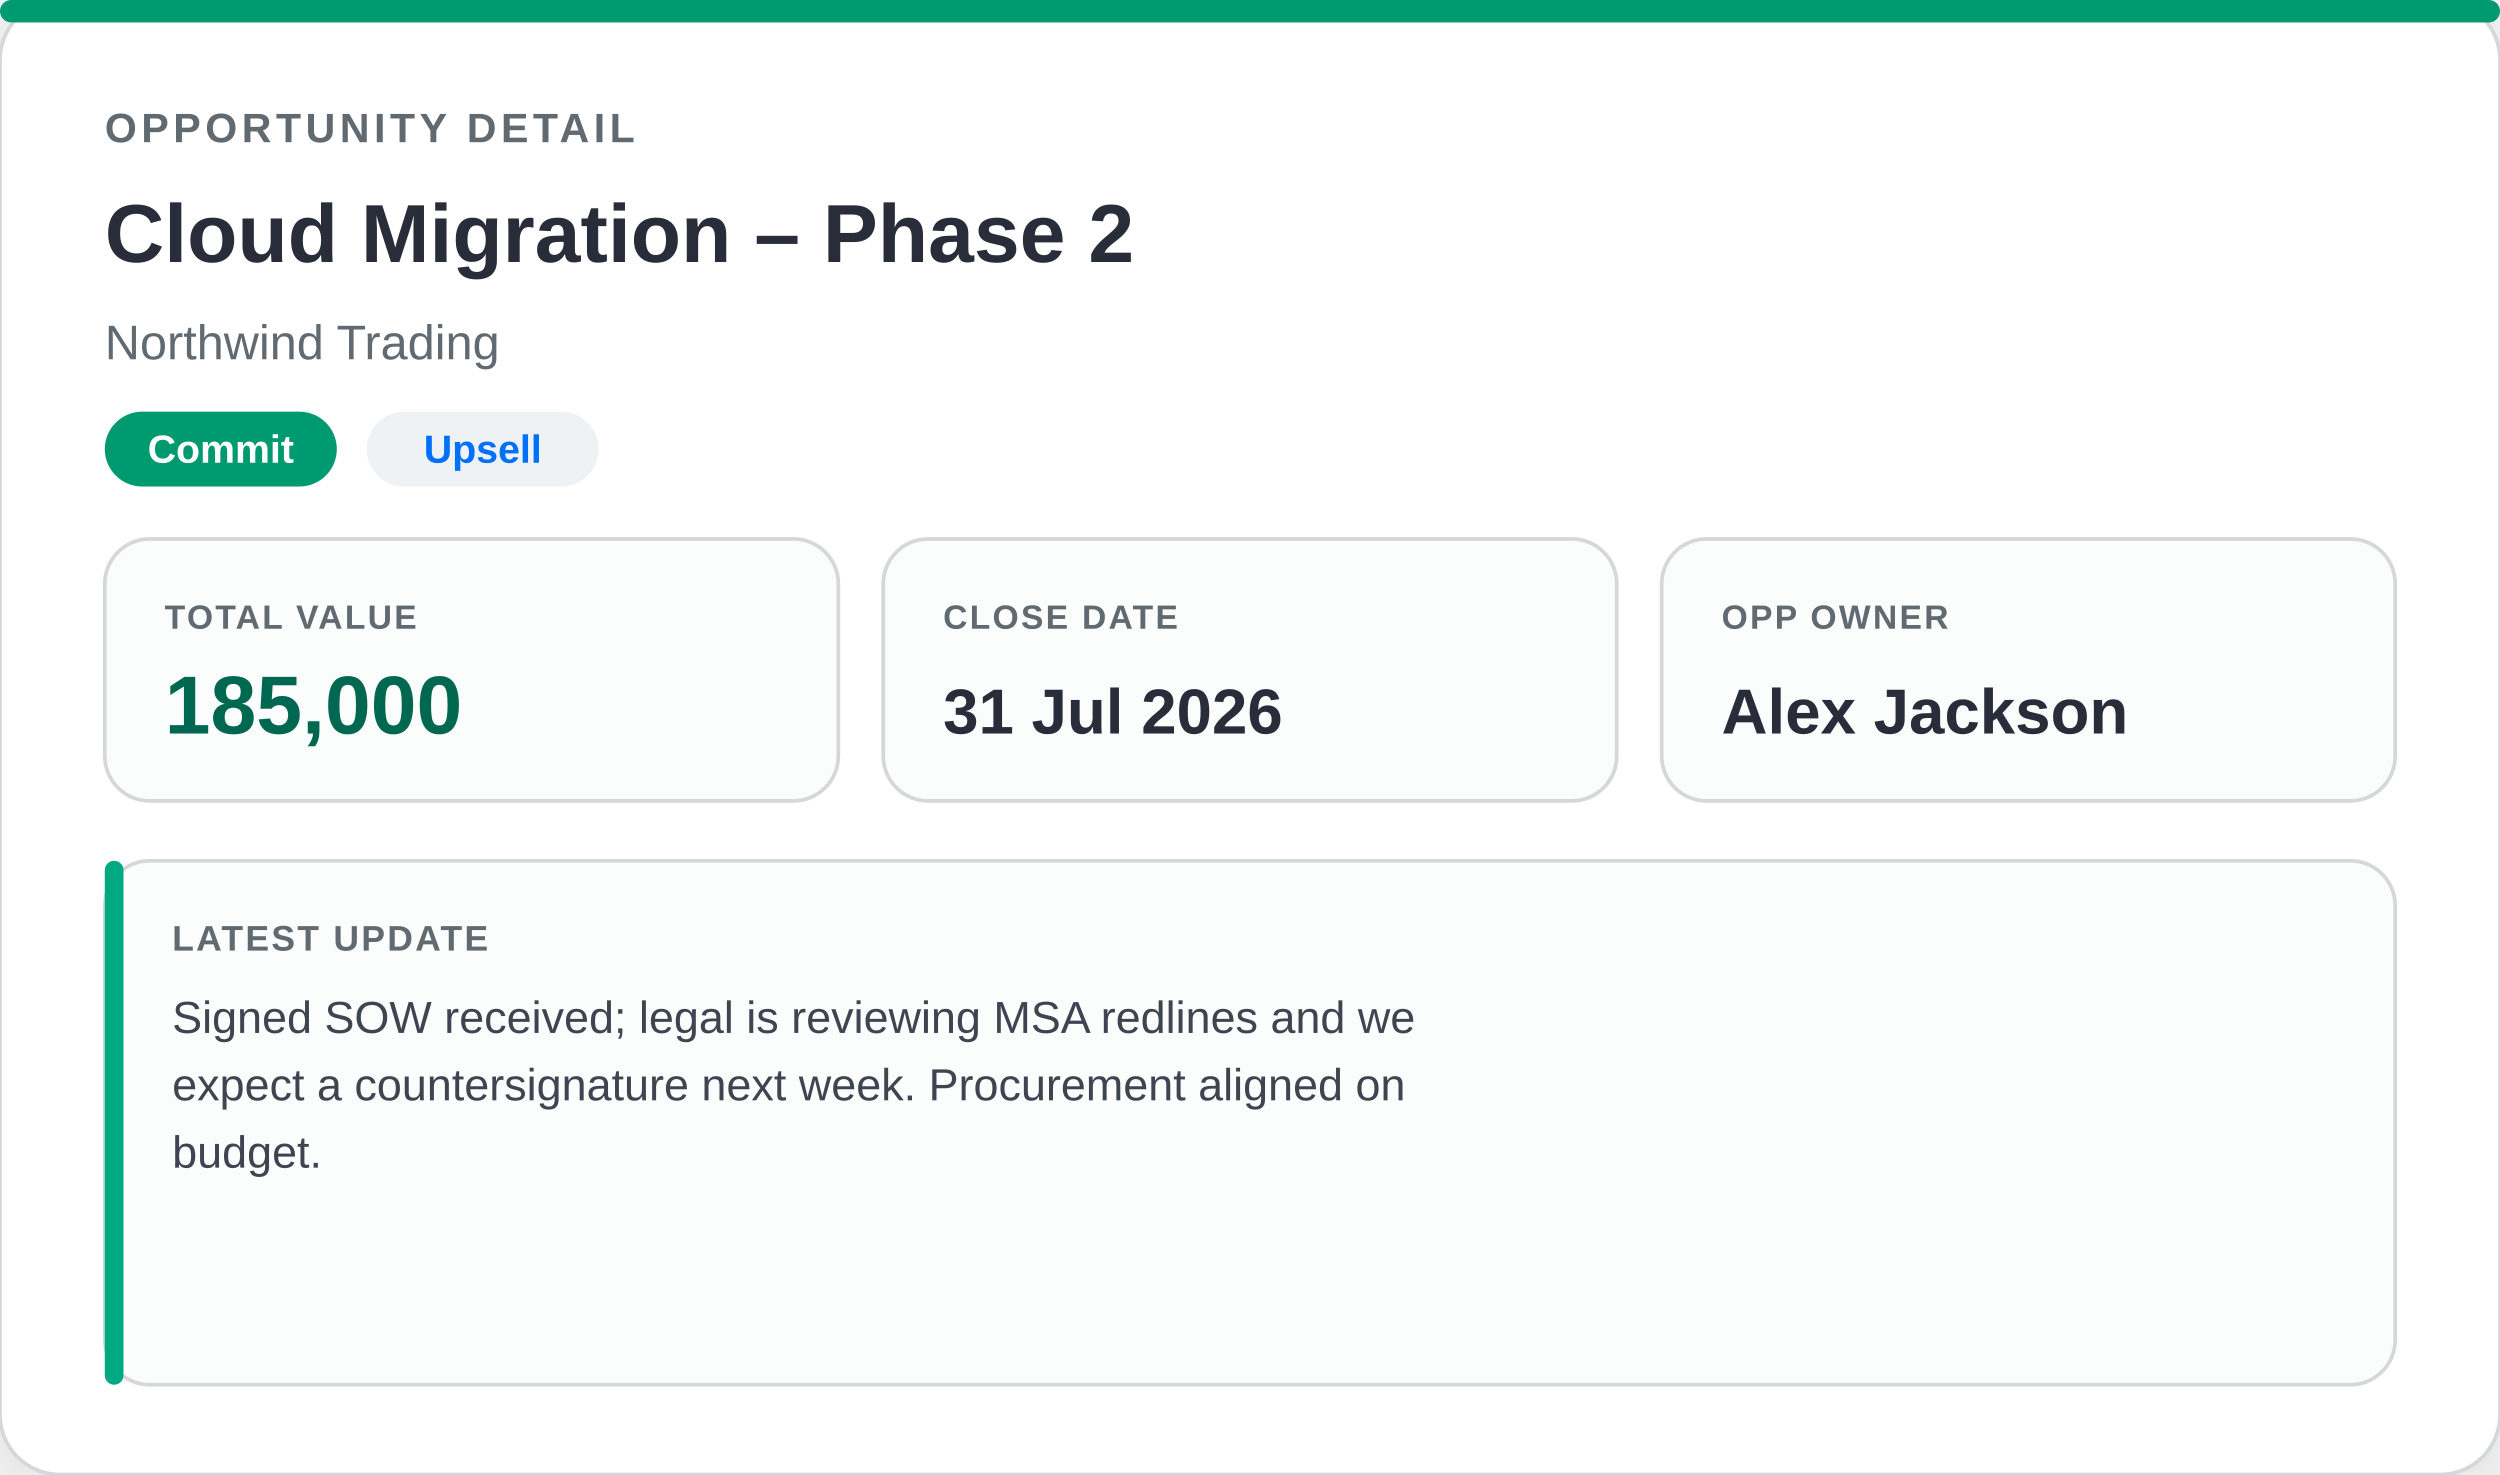
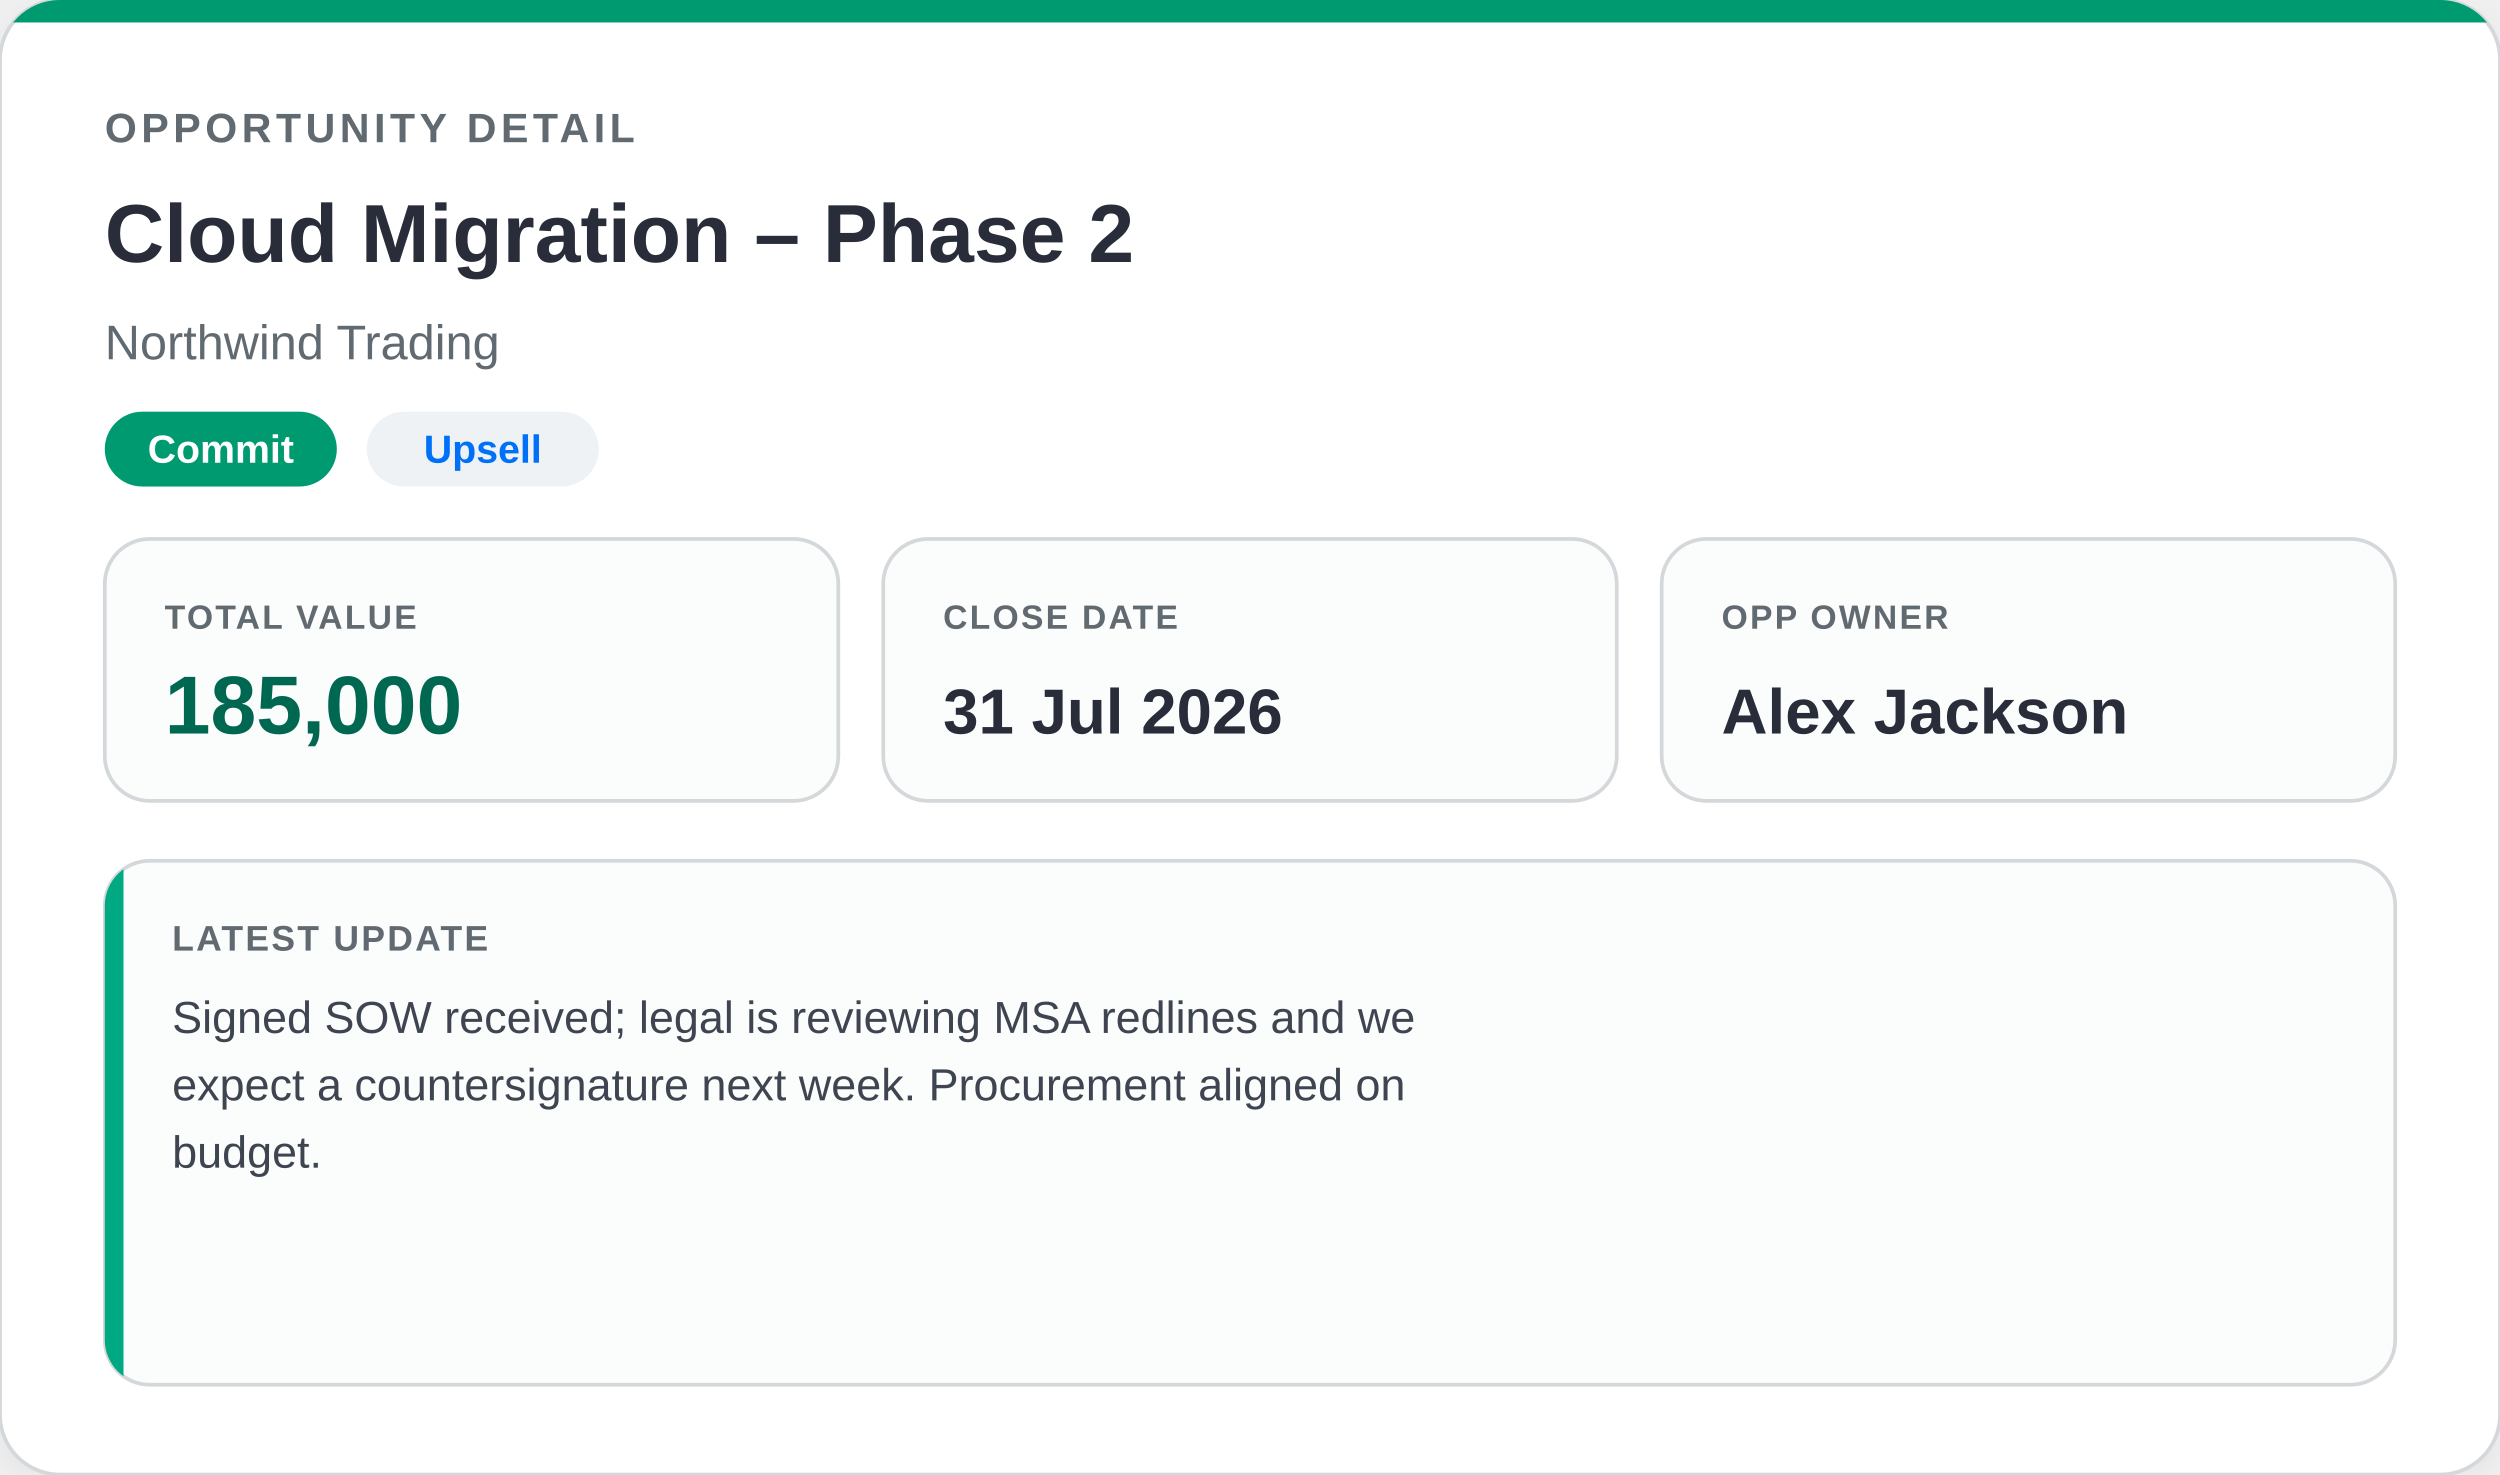
<svg xmlns="http://www.w3.org/2000/svg" viewBox="0 0 668 394" width="668" height="394">
  <defs>
    <filter id="blur" x="-20%" y="-20%" width="140%" height="140%">
      <feGaussianBlur stdDeviation="5" />
    </filter>
  </defs>
  <style>.fu{animation:fu .55s cubic-bezier(.2,.7,.2,1) both}.fo{animation:fo .5s ease-out both}.pp{animation:pp .5s cubic-bezier(.2,.7,.2,1) both;transform-box:fill-box;transform-origin:center}.gx{animation:gx .65s cubic-bezier(.2,.7,.2,1) both;transform-box:fill-box;transform-origin:left center}.rw{animation:rw .5s cubic-bezier(.2,.7,.2,1) both}.ring{transform-box:fill-box;transform-origin:center;animation:ring 2.8s ease-out infinite}.brz{animation:brz 2.6s ease-in-out infinite}.bob{transform-box:fill-box;transform-origin:center;animation:bob 2.4s ease-in-out infinite}@keyframes fu{from{opacity:0;transform:translateY(12px)}to{opacity:1;transform:none}}@keyframes fo{from{opacity:0}to{opacity:1}}@keyframes pp{from{opacity:0;transform:scale(.5)}to{opacity:1;transform:scale(1)}}@keyframes gx{from{transform:scaleX(0)}to{transform:scaleX(1)}}@keyframes rw{from{opacity:0;transform:translateX(-18px)}to{opacity:1;transform:none}}@keyframes ring{0%{opacity:.45;transform:scale(.75)}70%{opacity:0;transform:scale(2)}100%{opacity:0;transform:scale(2)}}@keyframes brz{0%,100%{opacity:.9}50%{opacity:.45}}@keyframes bob{0%,100%{transform:translateY(0) rotate(-4deg)}50%{transform:translateY(-2px) rotate(4deg)}}@media(prefers-reduced-motion:reduce){.fu,.fo,.pp,.gx,.rw,.ring,.brz,.scrl,.bob{animation:none}}</style>
  <g class="fu">
    <rect x="0" y="4" width="668" height="394" rx="16" fill="#000000" opacity="0.07" filter="url(#blur)" />
    <rect x="0" y="0" width="668" height="394" rx="16" fill="#ffffff" stroke="#d4d8db" />
-     <rect x="0" y="0" width="668" height="6" rx="3" fill="#009a71" />
+     <clipPath id="od">
+       <rect x="0" y="0" width="668" height="394" rx="16" />
+     </clipPath>
+     <rect x="0" y="0" width="668" height="6" rx="3" fill="#009a71" clip-path="url(#od)" />
    <text x="28" y="38" font-family="Liberation Sans, Arial, Helvetica, sans-serif" font-size="11" font-weight="700" letter-spacing="1.2" fill="#606a70" text-anchor="start">OPPORTUNITY DETAIL</text>
    <text x="28" y="70" font-family="Liberation Sans, Arial, Helvetica, sans-serif" font-size="22" font-weight="700" fill="#292d3a">Cloud Migration – Phase 2</text>
    <text x="28" y="96" font-family="Liberation Sans, Arial, Helvetica, sans-serif" font-size="13" fill="#606a70">Northwind Trading</text>
    <rect x="28" y="110" width="62" height="20" rx="10" fill="#009a71" />
    <text x="59" y="120" font-family="Liberation Sans, Arial, Helvetica, sans-serif" font-size="10.5" font-weight="700" fill="#ffffff" text-anchor="middle" dominant-baseline="central">Commit</text>
    <rect x="98" y="110" width="62" height="20" rx="10" fill="#eef2f5" />
    <text x="129" y="120" font-family="Liberation Sans, Arial, Helvetica, sans-serif" font-size="10.5" font-weight="700" fill="#0070f8" text-anchor="middle" dominant-baseline="central">Upsell</text>
    <g class="fo" style="animation-delay:0.20s">
      <rect x="28" y="144" width="196" height="70" rx="12" fill="#fbfcfc" stroke="#d4d8db" />
      <text x="44" y="168" font-family="Liberation Sans, Arial, Helvetica, sans-serif" font-size="9" font-weight="700" letter-spacing=".6" fill="#606a70">TOTAL VALUE</text>
      <text x="44" y="196" font-family="Liberation Sans, Arial, Helvetica, sans-serif" font-size="22" font-weight="700" fill="#006750">185,000</text>
    </g>
    <g class="fo" style="animation-delay:0.28s">
      <rect x="236" y="144" width="196" height="70" rx="12" fill="#fbfcfc" stroke="#d4d8db" />
      <text x="252" y="168" font-family="Liberation Sans, Arial, Helvetica, sans-serif" font-size="9" font-weight="700" letter-spacing=".6" fill="#606a70">CLOSE DATE</text>
      <text x="252" y="196" font-family="Liberation Sans, Arial, Helvetica, sans-serif" font-size="17" font-weight="700" fill="#292d3a">31 Jul 2026</text>
    </g>
    <g class="fo" style="animation-delay:0.36s">
      <rect x="444" y="144" width="196" height="70" rx="12" fill="#fbfcfc" stroke="#d4d8db" />
      <text x="460" y="168" font-family="Liberation Sans, Arial, Helvetica, sans-serif" font-size="9" font-weight="700" letter-spacing=".6" fill="#606a70">OPP OWNER</text>
      <text x="460" y="196" font-family="Liberation Sans, Arial, Helvetica, sans-serif" font-size="17" font-weight="700" fill="#292d3a">Alex Jackson</text>
    </g>
    <g class="fu" style="animation-delay:0.34s">
      <rect x="28" y="230" width="612" height="140" rx="12" fill="#fbfcfc" stroke="#d4d8db" />
-       <rect x="28" y="230" width="5" height="140" rx="2.5" fill="#01a982" />
+       <clipPath id="odu">
+         <rect x="28" y="230" width="612" height="140" rx="12" />
+       </clipPath>
+       <rect x="28" y="230" width="5" height="140" rx="2.5" fill="#01a982" clip-path="url(#odu)" />
      <text x="46" y="254" font-family="Liberation Sans, Arial, Helvetica, sans-serif" font-size="9.5" font-weight="700" letter-spacing=".6" fill="#606a70">LATEST UPDATE</text>
      <text x="46" y="276" font-family="Liberation Sans, Arial, Helvetica, sans-serif" font-size="12" fill="#3e4550">Signed SOW received; legal is reviewing MSA redlines and we</text>
      <text x="46" y="294" font-family="Liberation Sans, Arial, Helvetica, sans-serif" font-size="12" fill="#3e4550">expect a countersignature next week. Procurement aligned on</text>
      <text x="46" y="312" font-family="Liberation Sans, Arial, Helvetica, sans-serif" font-size="12" fill="#3e4550">budget.</text>
    </g>
  </g>
</svg>
